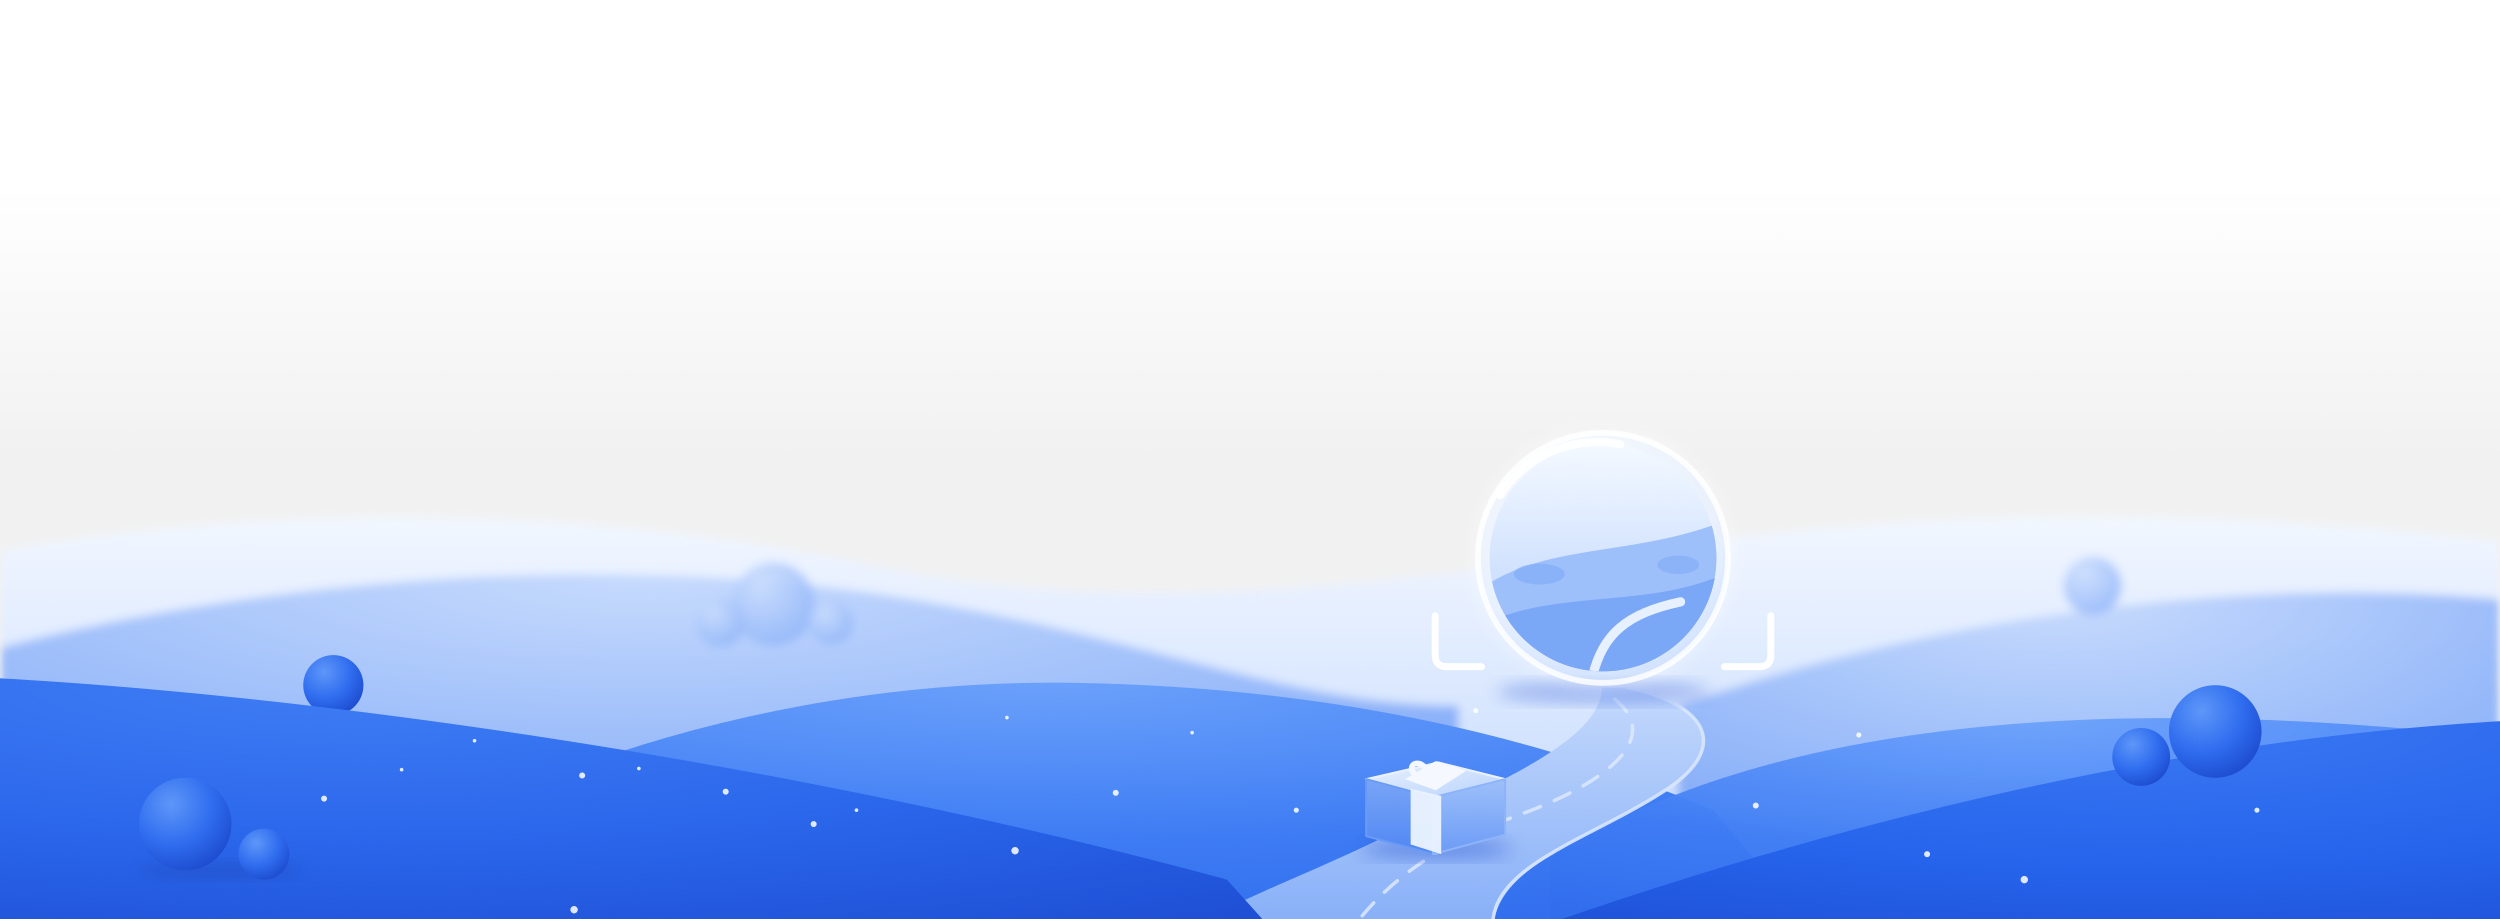
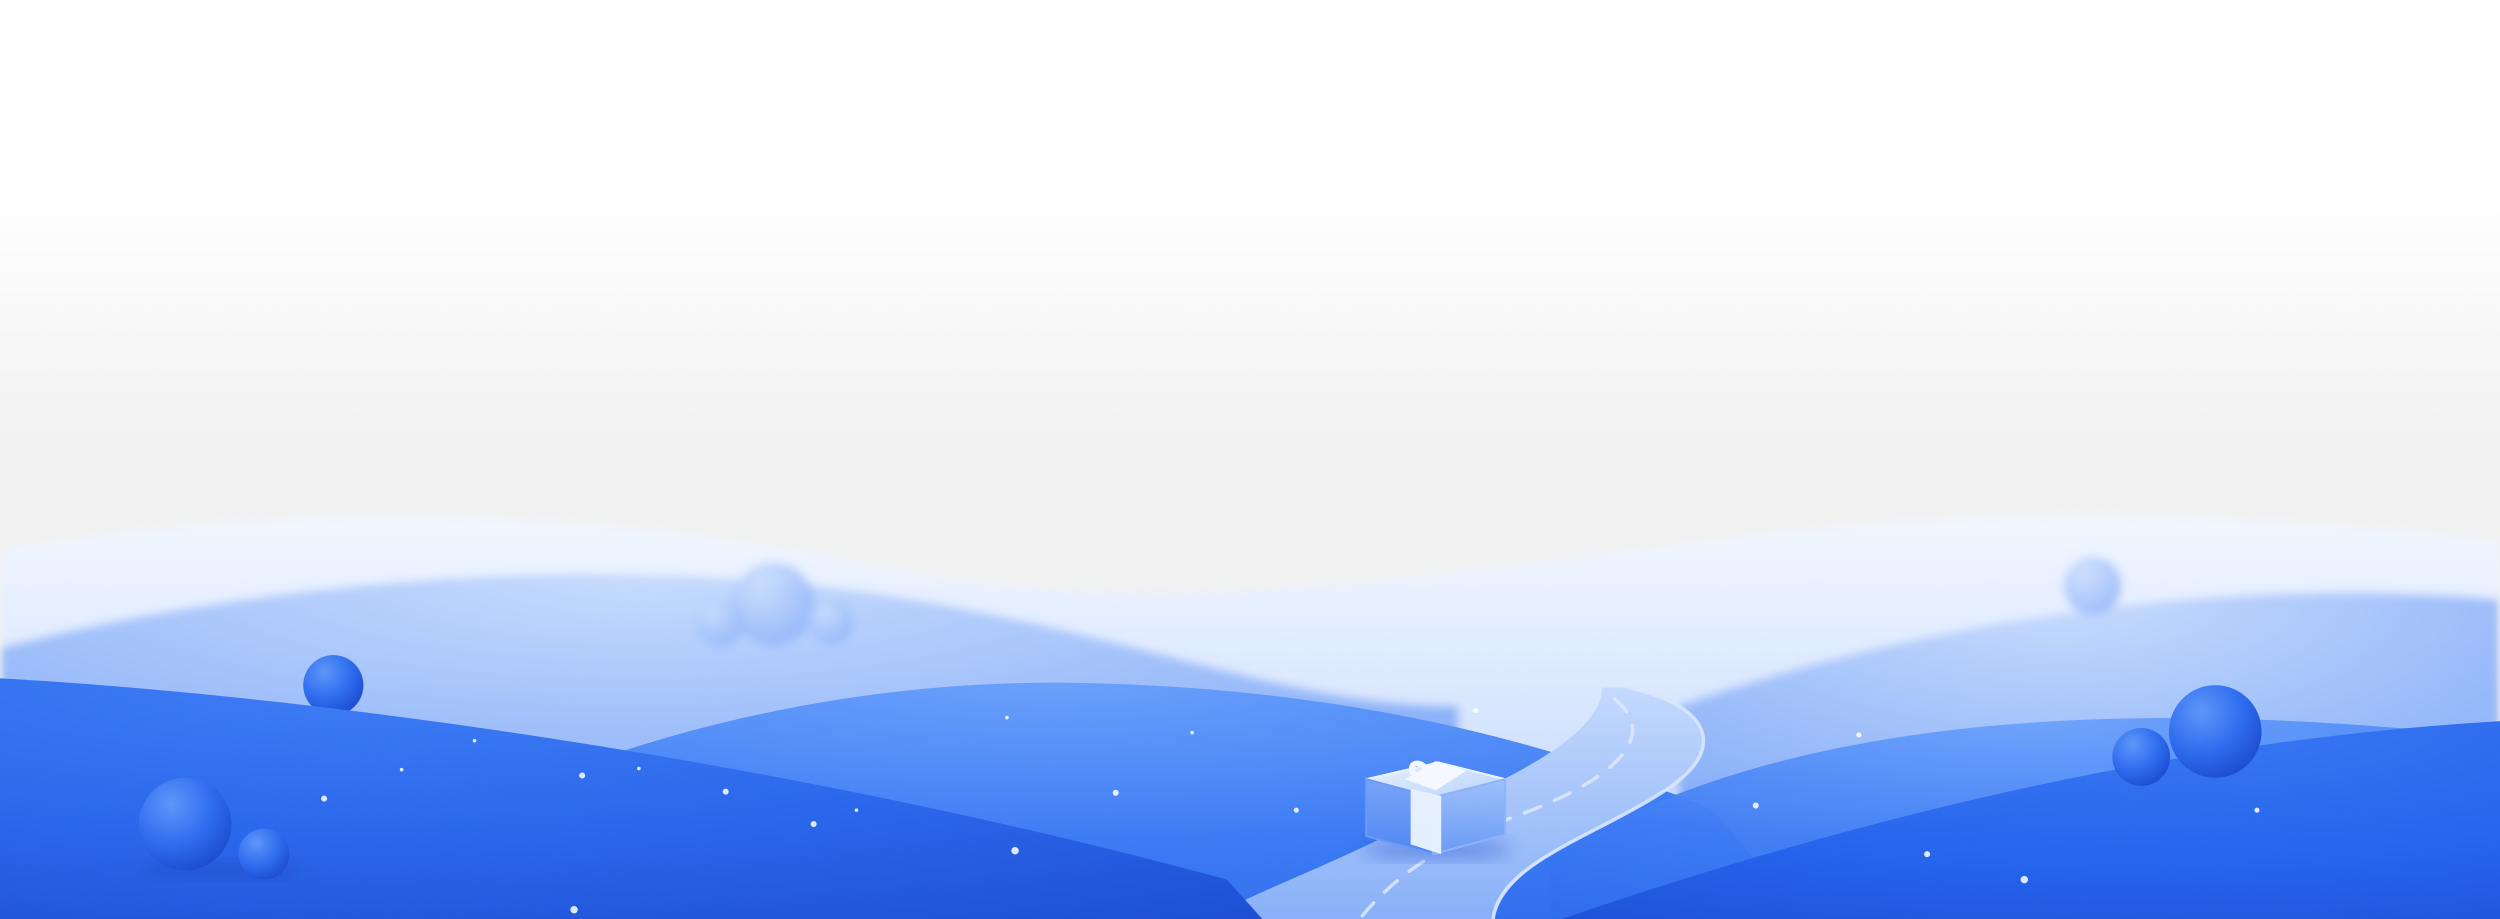
<svg xmlns="http://www.w3.org/2000/svg" viewBox="0 0 2160 794" width="2160" height="794" preserveAspectRatio="xMidYMax slice" role="img" aria-label="">
  <defs>
    <linearGradient id="b1" x1="0" y1="0" x2="0" y2="1">
      <stop offset="0" stop-color="#F1F6FF" />
      <stop offset="1" stop-color="#BBD3FB" />
    </linearGradient>
    <radialGradient id="b2" cx=".45" cy="0" r="1.1">
      <stop offset="0" stop-color="#C6DAFC" />
      <stop offset=".6" stop-color="#8DB2F8" />
      <stop offset="1" stop-color="#6A99F4" />
    </radialGradient>
    <radialGradient id="m1" cx=".5" cy="0" r="1.2">
      <stop offset="0" stop-color="#6AA0FA" />
      <stop offset=".55" stop-color="#3D7BF3" />
      <stop offset="1" stop-color="#2C68EA" />
    </radialGradient>
    <radialGradient id="f1" cx=".3" cy="0" r="1.3">
      <stop offset="0" stop-color="#3F7DF4" />
      <stop offset=".5" stop-color="#2A66EA" />
      <stop offset="1" stop-color="#1B49CF" />
    </radialGradient>
    <radialGradient id="f2" cx=".6" cy="0" r="1.3">
      <stop offset="0" stop-color="#3A78F2" />
      <stop offset=".55" stop-color="#2563EB" />
      <stop offset="1" stop-color="#1C4BD0" />
    </radialGradient>
    <radialGradient id="bush" cx=".35" cy=".28" r=".8">
      <stop offset="0" stop-color="#5D96F8" />
      <stop offset=".55" stop-color="#2F6CEE" />
      <stop offset="1" stop-color="#1B48CC" />
    </radialGradient>
    <radialGradient id="bushL" cx=".35" cy=".28" r=".8">
      <stop offset="0" stop-color="#C9DCFC" />
      <stop offset="1" stop-color="#8DB2F8" />
    </radialGradient>
    <linearGradient id="road" x1="0" y1="0" x2="0" y2="1">
      <stop offset="0" stop-color="#C3D8FB" />
      <stop offset="1" stop-color="#86AEF7" />
    </linearGradient>
-     <radialGradient id="lens" cx=".42" cy=".3" r=".75">
-       <stop offset="0" stop-color="#fff" stop-opacity=".95" />
-       <stop offset=".7" stop-color="#E2EDFE" stop-opacity=".6" />
-       <stop offset="1" stop-color="#BFD6FB" stop-opacity=".7" />
-     </radialGradient>
-     <linearGradient id="sky" x1="0" y1="0" x2="0" y2="1">
-       <stop offset="0" stop-color="#F3F8FF" />
-       <stop offset="1" stop-color="#B3CEFB" />
-     </linearGradient>
    <linearGradient id="fade" x1="0" y1="0" x2="0" y2="794" gradientUnits="userSpaceOnUse">
      <stop offset="0" stop-color="#fff" />
      <stop offset=".2" stop-color="#fff" />
      <stop offset=".5" stop-color="#fff" stop-opacity="0" />
    </linearGradient>
    <linearGradient id="gT" x1="0" y1="0" x2="1" y2="1">
      <stop offset="0" stop-color="#E9F1FE" />
      <stop offset="1" stop-color="#B7D1FB" />
    </linearGradient>
    <linearGradient id="gL" x1="0" y1="0" x2="0" y2="1">
      <stop offset="0" stop-color="#78A4F6" />
      <stop offset="1" stop-color="#4F86F2" />
    </linearGradient>
    <linearGradient id="gR" x1="0" y1="0" x2="0" y2="1">
      <stop offset="0" stop-color="#9DBFF9" />
      <stop offset="1" stop-color="#6A9AF5" />
    </linearGradient>
-     <clipPath id="lc">
-       <circle cx="1385" cy="482" r="98" />
-     </clipPath>
    <filter id="grain" x="0" y="0" width="100%" height="100%">
      <feTurbulence type="fractalNoise" baseFrequency=".85" numOctaves="2" seed="7" />
      <feColorMatrix type="saturate" values="0" />
    </filter>
    <filter id="soft">
      <feGaussianBlur stdDeviation="7" />
    </filter>
    <filter id="haze">
      <feGaussianBlur stdDeviation="4" />
    </filter>
  </defs>
  <g filter="url(#haze)">
    <path fill="url(#b1)" d="M-20 480C250 430 520 440 760 490C1000 540 1250 495 1500 465C1750 435 1950 445 2180 470V794H-20Z" />
    <path fill="url(#b2)" d="M-20 565C200 505 520 470 800 520C1010 557 1120 610 1260 610V794H-20Z" />
    <path fill="url(#b2)" d="M1450 610C1680 530 1950 495 2180 520V794H1450Z" opacity=".95" />
    <g fill="url(#bushL)" opacity=".85">
      <circle cx="668" cy="522" r="36" />
      <circle cx="622" cy="538" r="21" />
      <circle cx="718" cy="538" r="19" />
      <circle cx="1808" cy="506" r="25" />
    </g>
  </g>
  <path fill="url(#m1)" d="M260 794C380 690 640 585 930 590C1160 594 1340 640 1480 700L1560 794Z" />
  <path fill="url(#m1)" opacity=".92" d="M1340 740C1500 640 1760 590 2180 640V794H1340Z" />
  <circle cx="288" cy="592" r="26" fill="url(#bush)" />
  <path fill="url(#road)" d="M1384 594C1385 645 1260 690 1190 726C1120 760 1060 780 1038 800L1290 800C1296 745 1380 722 1440 682C1492 648 1480 610 1406 594Z" />
  <path fill="none" stroke="#D8E6FD" stroke-width="3" stroke-linecap="round" opacity=".9" d="M1406 594C1480 610 1492 648 1440 682C1380 722 1296 745 1290 794" />
  <path fill="none" stroke="#DCE8FE" stroke-width="3" stroke-dasharray="15 13" stroke-linecap="round" opacity=".85" d="M1395 604C1440 640 1380 680 1310 705C1245 728 1200 760 1170 800" />
  <path fill="url(#f1)" d="M-20 585C280 600 700 662 1060 760L1096 800H-20Z" />
  <path fill="url(#f2)" d="M2180 622C1900 636 1620 700 1332 800H2180Z" />
  <ellipse cx="190" cy="752" rx="70" ry="9" fill="#12399F" opacity=".25" filter="url(#soft)" />
  <circle cx="160" cy="712" r="40" fill="url(#bush)" />
  <circle cx="228" cy="738" r="22" fill="url(#bush)" />
  <circle cx="1914" cy="632" r="40" fill="url(#bush)" />
  <circle cx="1850" cy="654" r="25" fill="url(#bush)" />
  <g fill="#fff" opacity=".85">
    <circle cx="280" cy="690" r="2.6" />
    <circle cx="347" cy="665" r="1.6" />
    <circle cx="503" cy="670" r="2.6" />
    <circle cx="552" cy="664" r="1.6" />
    <circle cx="627" cy="684" r="2.6" />
    <circle cx="703" cy="712" r="2.6" />
    <circle cx="740" cy="700" r="1.6" />
    <circle cx="877" cy="735" r="3.2" />
    <circle cx="964" cy="685" r="2.6" />
    <circle cx="1030" cy="633" r="1.6" />
    <circle cx="1275" cy="614" r="2.2" />
    <circle cx="1517" cy="696" r="2.6" />
    <circle cx="1606" cy="635" r="2.2" />
    <circle cx="1665" cy="738" r="2.6" />
    <circle cx="1749" cy="760" r="3.2" />
    <circle cx="496" cy="786" r="3.2" />
    <circle cx="870" cy="620" r="1.6" />
    <circle cx="1950" cy="700" r="2.2" />
    <circle cx="1120" cy="700" r="2.2" />
    <circle cx="410" cy="640" r="1.6" />
  </g>
-   <g id="lens-group">
-     <ellipse cx="1385" cy="598" rx="92" ry="12" fill="#1D4ED8" opacity=".28" filter="url(#soft)" />
-     <circle cx="1385" cy="482" r="112" fill="#fff" opacity=".35" filter="url(#soft)" />
-     <circle cx="1385" cy="482" r="108" fill="url(#lens)" stroke="#fff" stroke-opacity=".8" stroke-width="5" />
-     <g clip-path="url(#lc)">
-       <rect x="1285" y="384" width="200" height="200" fill="url(#sky)" />
-       <path fill="#9CBEF9" d="M1285 505C1340 470 1410 480 1485 452V584H1285Z" />
-       <path fill="#7AA6F6" d="M1285 538C1345 510 1420 525 1485 498V584H1285Z" />
-       <path fill="none" stroke="#E6EFFE" stroke-width="8" stroke-linecap="round" d="M1452 520C1405 530 1385 548 1376 584" />
-       <ellipse cx="1330" cy="496" rx="22" ry="9" fill="#7AA6F6" opacity=".55" />
-       <ellipse cx="1450" cy="488" rx="18" ry="8" fill="#7AA6F6" opacity=".5" />
-     </g>
-     <path d="M1296 428A100 100 0 0 1 1400 384" fill="none" stroke="#fff" stroke-opacity=".85" stroke-width="7" stroke-linecap="round" />
-     <g fill="none" stroke="#fff" stroke-width="6" stroke-linecap="round" stroke-linejoin="round">
-       <path d="M1240 532V566Q1240 576 1250 576H1280" />
-       <path d="M1530 532V566Q1530 576 1520 576H1490" />
-     </g>
-   </g>
  <g id="gift-box" transform="translate(1238 690) scale(1.2)">
    <ellipse cx="2" cy="36" rx="54" ry="9" fill="#1B48CC" opacity=".4" filter="url(#soft)" />
    <polygon points="-48,-14 4,-26 52,-14 0,-1" fill="url(#gT)" stroke="#E9F1FE" stroke-width="1.5" stroke-linejoin="round" />
    <polygon points="-48,-14 0,-1 0,40 -48,27" fill="url(#gL)" stroke="#6A9AF5" stroke-width="1.5" stroke-linejoin="round" />
    <polygon points="0,-1 52,-14 52,26 0,40" fill="url(#gR)" stroke="#8CB2F8" stroke-width="1.5" stroke-linejoin="round" />
    <polygon points="-16,-7 6,-2 6,40 -16,33" fill="#EAF2FE" opacity=".95" />
    <polygon points="-20,-14 2,-27 24,-20 2,-6" fill="#F4F8FF" />
    <path d="M-12-16C-22-26-6-30-4-18M2-16C14-28 26-18 6-14" fill="none" stroke="#F4F8FF" stroke-width="4" stroke-linecap="round" />
  </g>
  <rect width="2160" height="794" filter="url(#grain)" opacity=".07" style="mix-blend-mode:soft-light" />
  <rect id="top-fade" width="2160" height="794" fill="url(#fade)" />
</svg>
